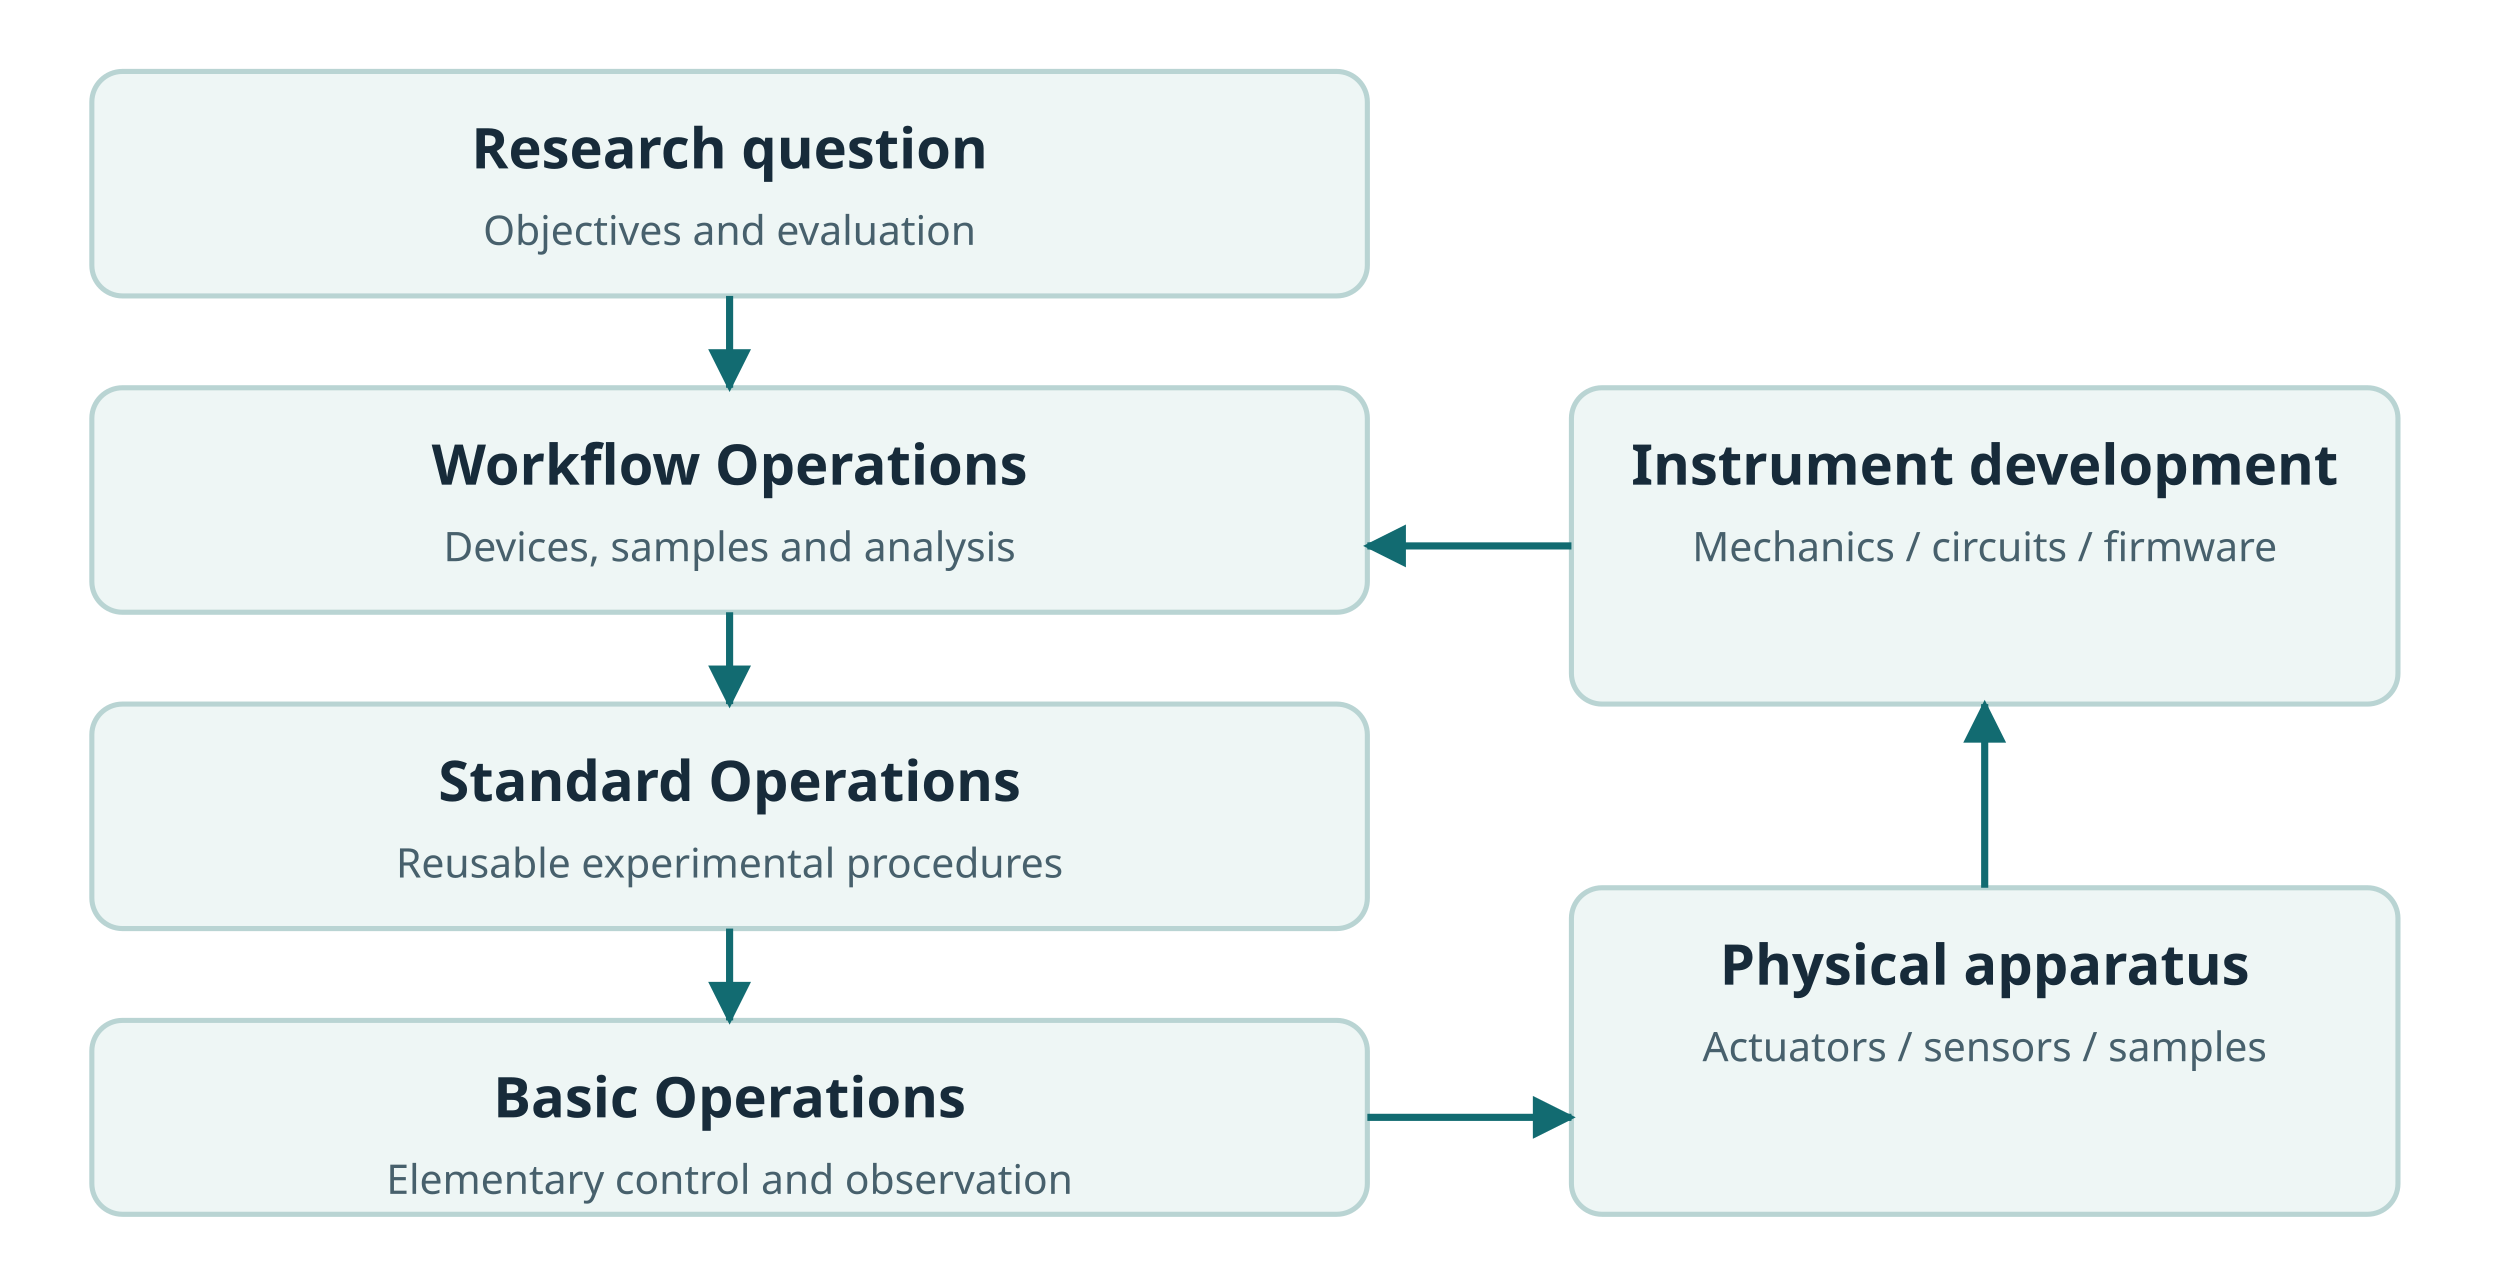
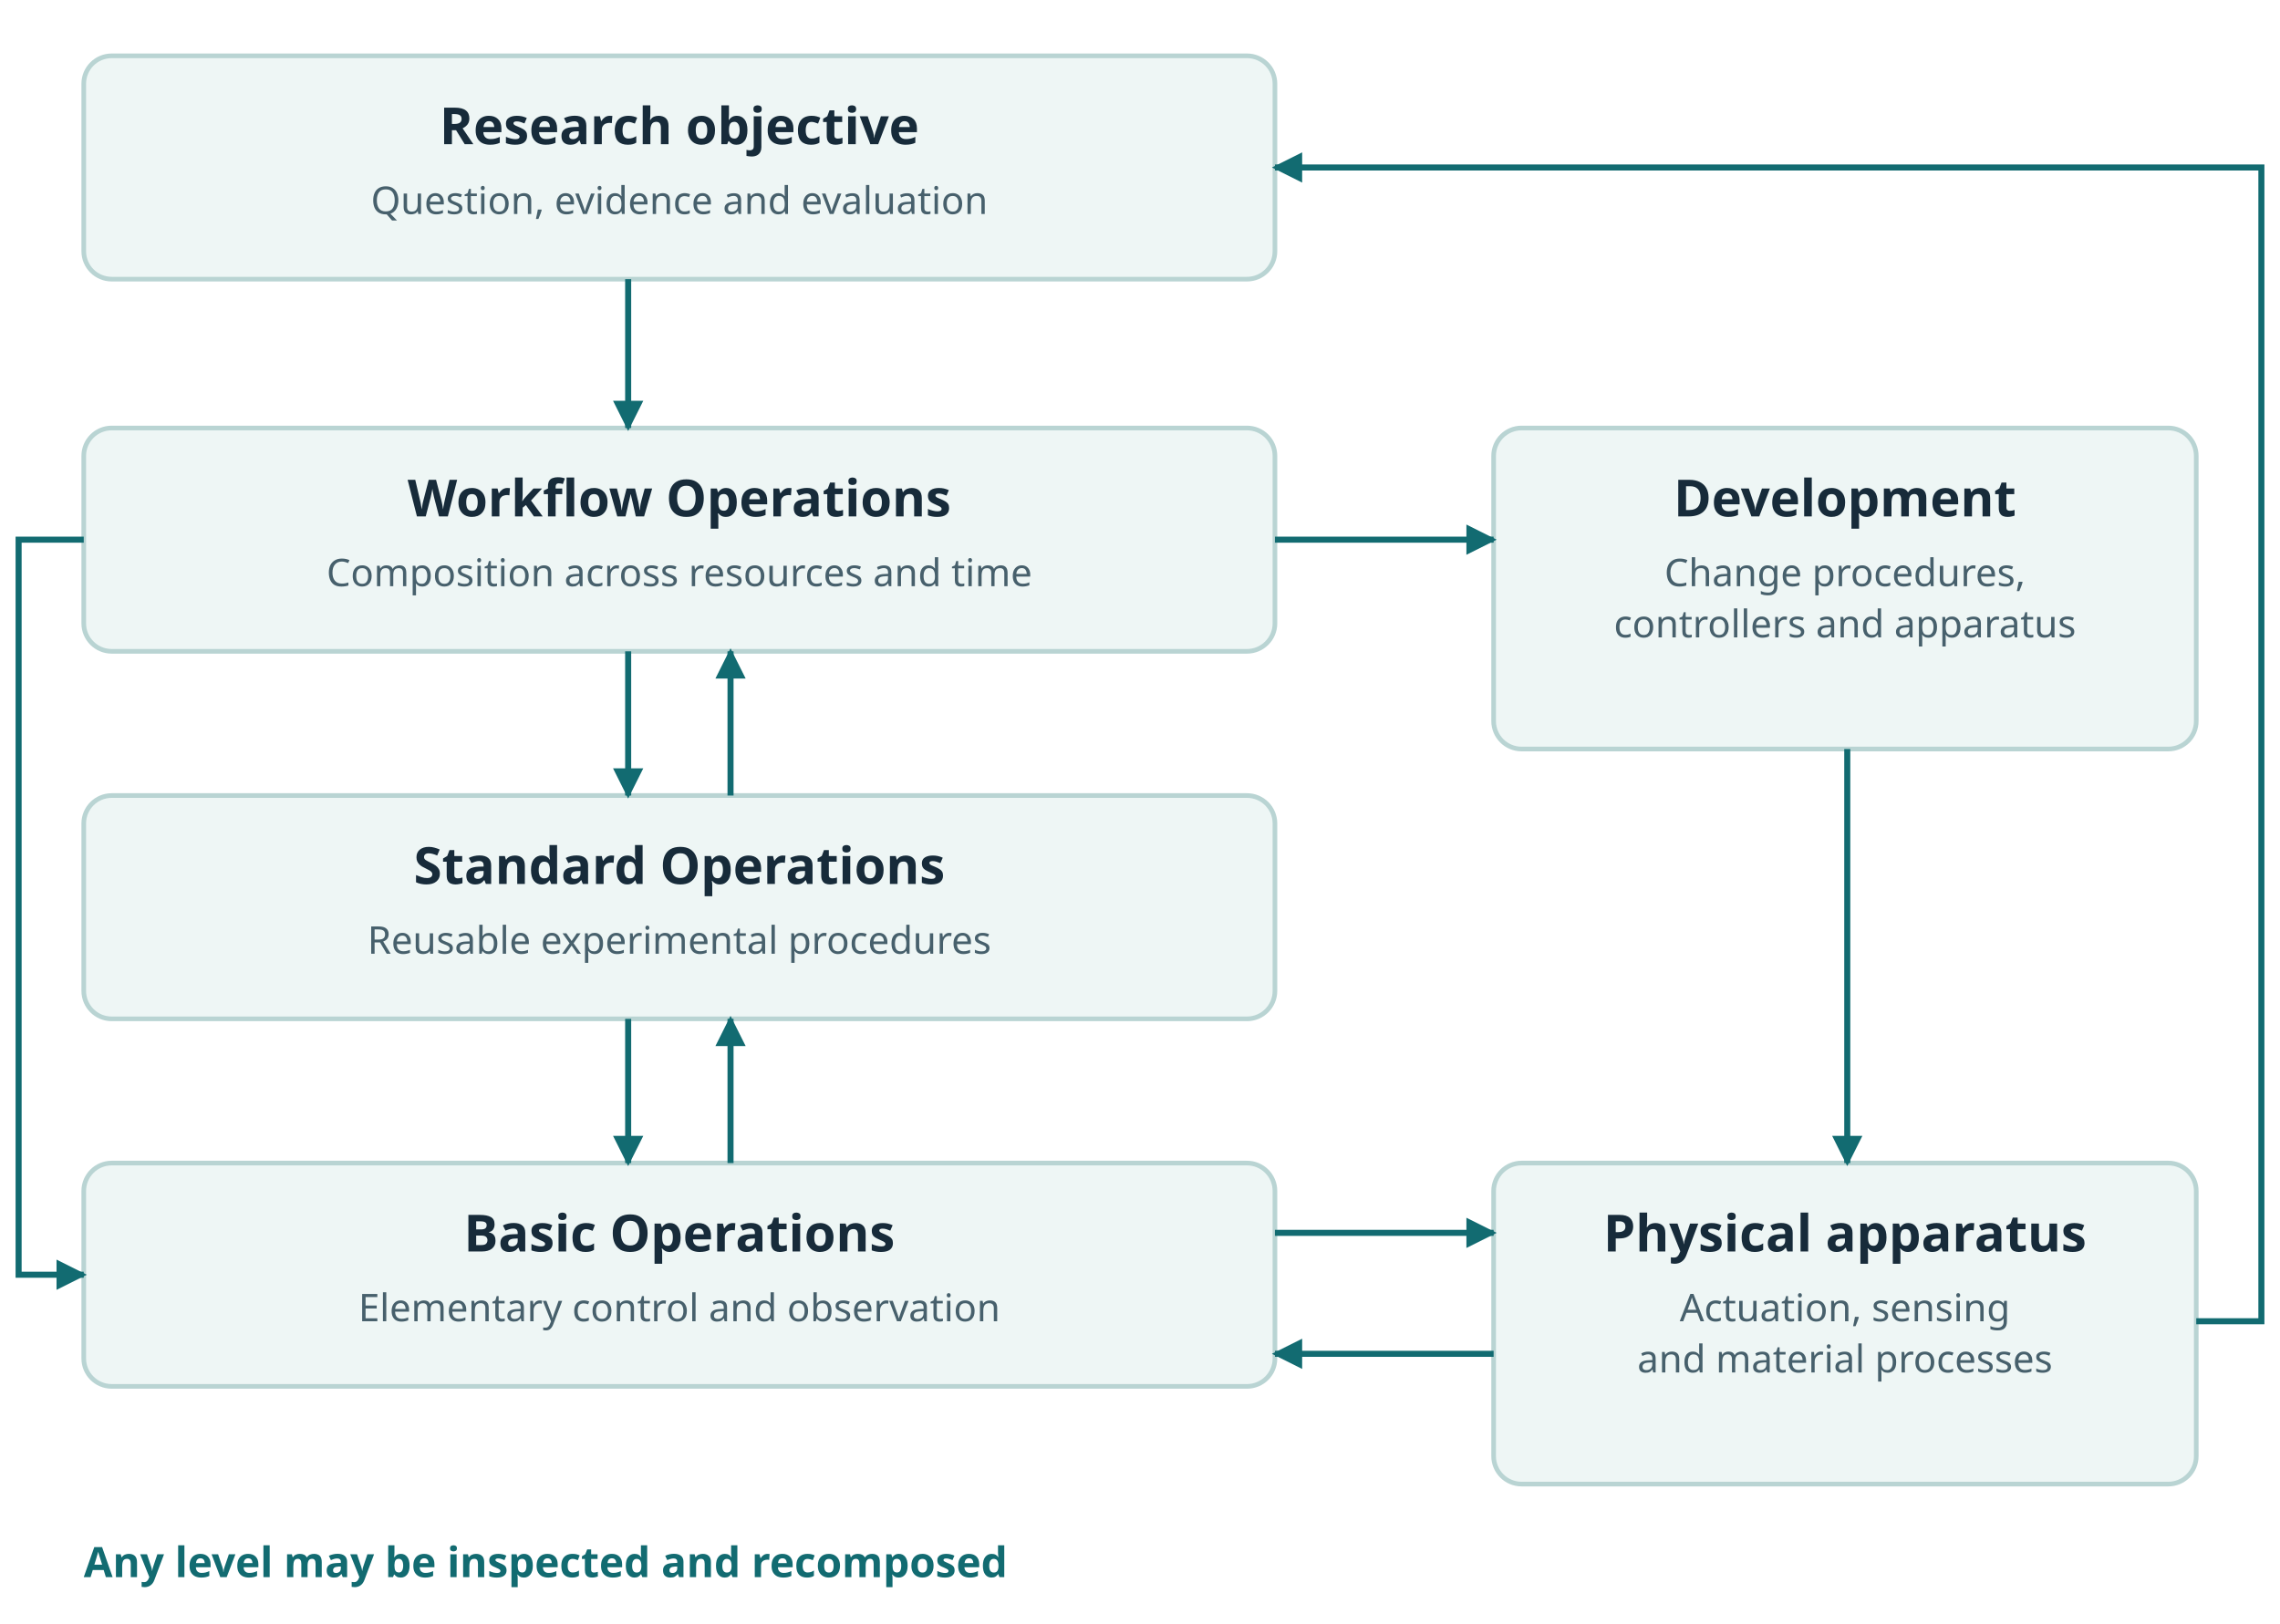
- <svg xmlns="http://www.w3.org/2000/svg" viewBox="0 0 490 248" role="img" aria-label="operation hierarchy">
+ <svg xmlns="http://www.w3.org/2000/svg" viewBox="0 0 490 349" role="img" aria-label="operation hierarchy">
  <defs>
-     <marker id="arrow" viewBox="0 0 10 10" refX="9" refY="5" markerWidth="6" markerHeight="6" orient="auto-start-reverse">
+     <marker id="operation-hierarchy-arrow" viewBox="0 0 10 10" refX="9" refY="5" markerWidth="5" markerHeight="5" orient="auto-start-reverse">
      <path d="M 0 0 L 10 5 L 0 10 z" fill="#126b71" />
    </marker>
  </defs>
-   <rect x="18" y="14" width="250" height="44" rx="6" fill="#eef6f5" stroke="#b9d4d3" />
-   <text x="143.0" y="33" text-anchor="middle" font-family="sans-serif" font-size="11" font-weight="600" fill="#172b3a">Research question</text>
-   <text x="143.0" y="48" text-anchor="middle" font-family="sans-serif" font-size="8" fill="#47606c">Objectives and evaluation</text>
-   <rect x="18" y="76" width="250" height="44" rx="6" fill="#eef6f5" stroke="#b9d4d3" />
-   <text x="143.0" y="95" text-anchor="middle" font-family="sans-serif" font-size="11" font-weight="600" fill="#172b3a">Workflow Operations</text>
-   <text x="143.0" y="110" text-anchor="middle" font-family="sans-serif" font-size="8" fill="#47606c">Devices, samples and analysis</text>
-   <rect x="18" y="138" width="250" height="44" rx="6" fill="#eef6f5" stroke="#b9d4d3" />
-   <text x="143.0" y="157" text-anchor="middle" font-family="sans-serif" font-size="11" font-weight="600" fill="#172b3a">Standard Operations</text>
-   <text x="143.0" y="172" text-anchor="middle" font-family="sans-serif" font-size="8" fill="#47606c">Reusable experimental procedures</text>
-   <rect x="18" y="200" width="250" height="38" rx="6" fill="#eef6f5" stroke="#b9d4d3" />
-   <text x="143.0" y="219" text-anchor="middle" font-family="sans-serif" font-size="11" font-weight="600" fill="#172b3a">Basic Operations</text>
-   <text x="143.0" y="234" text-anchor="middle" font-family="sans-serif" font-size="8" fill="#47606c">Elementary control and observation</text>
-   <rect x="308" y="76" width="162" height="62" rx="6" fill="#eef6f5" stroke="#b9d4d3" />
-   <text x="389.0" y="95" text-anchor="middle" font-family="sans-serif" font-size="11" font-weight="600" fill="#172b3a">Instrument development</text>
-   <text x="389.0" y="110" text-anchor="middle" font-family="sans-serif" font-size="8" fill="#47606c">Mechanics / circuits / firmware</text>
-   <rect x="308" y="174" width="162" height="64" rx="6" fill="#eef6f5" stroke="#b9d4d3" />
-   <text x="389.0" y="193" text-anchor="middle" font-family="sans-serif" font-size="11" font-weight="600" fill="#172b3a">Physical apparatus</text>
-   <text x="389.0" y="208" text-anchor="middle" font-family="sans-serif" font-size="8" fill="#47606c">Actuators / sensors / samples</text>
-   <line x1="143" y1="58" x2="143" y2="76" stroke="#126b71" stroke-width="1.4" marker-end="url(#arrow)" />
-   <line x1="143" y1="120" x2="143" y2="138" stroke="#126b71" stroke-width="1.4" marker-end="url(#arrow)" />
-   <line x1="143" y1="182" x2="143" y2="200" stroke="#126b71" stroke-width="1.4" marker-end="url(#arrow)" />
-   <line x1="268" y1="219" x2="308" y2="219" stroke="#126b71" stroke-width="1.4" marker-end="url(#arrow)" />
-   <line x1="389" y1="174" x2="389" y2="138" stroke="#126b71" stroke-width="1.4" marker-end="url(#arrow)" />
-   <line x1="308" y1="107" x2="268" y2="107" stroke="#126b71" stroke-width="1.4" marker-end="url(#arrow)" />
+   <rect x="18" y="12" width="256" height="48" rx="6" fill="#eef6f5" stroke="#b9d4d3" />
+   <text x="146.0" y="31" text-anchor="middle" font-family="sans-serif" font-size="11" font-weight="600" fill="#172b3a">Research objective</text>
+   <text x="146.0" y="46" text-anchor="middle" font-family="sans-serif" font-size="8.2" fill="#47606c">Question, evidence and evaluation</text>
+   <rect x="18" y="92" width="256" height="48" rx="6" fill="#eef6f5" stroke="#b9d4d3" />
+   <text x="146.0" y="111" text-anchor="middle" font-family="sans-serif" font-size="11" font-weight="600" fill="#172b3a">Workflow Operations</text>
+   <text x="146.0" y="126" text-anchor="middle" font-family="sans-serif" font-size="8.2" fill="#47606c">Composition across resources and time</text>
+   <rect x="18" y="171" width="256" height="48" rx="6" fill="#eef6f5" stroke="#b9d4d3" />
+   <text x="146.0" y="190" text-anchor="middle" font-family="sans-serif" font-size="11" font-weight="600" fill="#172b3a">Standard Operations</text>
+   <text x="146.0" y="205" text-anchor="middle" font-family="sans-serif" font-size="8.2" fill="#47606c">Reusable experimental procedures</text>
+   <rect x="18" y="250" width="256" height="48" rx="6" fill="#eef6f5" stroke="#b9d4d3" />
+   <text x="146.0" y="269" text-anchor="middle" font-family="sans-serif" font-size="11" font-weight="600" fill="#172b3a">Basic Operations</text>
+   <text x="146.0" y="284" text-anchor="middle" font-family="sans-serif" font-size="8.2" fill="#47606c">Elementary control and observation</text>
+   <rect x="321" y="92" width="151" height="69" rx="6" fill="#eef6f5" stroke="#b9d4d3" />
+   <text x="396.5" y="111" text-anchor="middle" font-family="sans-serif" font-size="11" font-weight="600" fill="#172b3a">Development</text>
+   <text x="396.5" y="126" text-anchor="middle" font-family="sans-serif" font-size="8.2" fill="#47606c">Change procedures,</text>
+   <text x="396.5" y="137" text-anchor="middle" font-family="sans-serif" font-size="8.2" fill="#47606c">controllers and apparatus</text>
+   <rect x="321" y="250" width="151" height="69" rx="6" fill="#eef6f5" stroke="#b9d4d3" />
+   <text x="396.5" y="269" text-anchor="middle" font-family="sans-serif" font-size="11" font-weight="600" fill="#172b3a">Physical apparatus</text>
+   <text x="396.5" y="284" text-anchor="middle" font-family="sans-serif" font-size="8.2" fill="#47606c">Actuation, sensing</text>
+   <text x="396.5" y="295" text-anchor="middle" font-family="sans-serif" font-size="8.2" fill="#47606c">and material processes</text>
+   <polyline points="135,60 135,92" fill="none" stroke="#126b71" stroke-width="1.3" marker-end="url(#operation-hierarchy-arrow)" />
+   <polyline points="135,140 135,171" fill="none" stroke="#126b71" stroke-width="1.3" marker-end="url(#operation-hierarchy-arrow)" />
+   <polyline points="157,171 157,140" fill="none" stroke="#126b71" stroke-width="1.3" marker-end="url(#operation-hierarchy-arrow)" />
+   <polyline points="135,219 135,250" fill="none" stroke="#126b71" stroke-width="1.3" marker-end="url(#operation-hierarchy-arrow)" />
+   <polyline points="157,250 157,219" fill="none" stroke="#126b71" stroke-width="1.3" marker-end="url(#operation-hierarchy-arrow)" />
+   <polyline points="18,116 4,116 4,274 18,274" fill="none" stroke="#126b71" stroke-width="1.3" marker-end="url(#operation-hierarchy-arrow)" />
+   <polyline points="274,265 321,265" fill="none" stroke="#126b71" stroke-width="1.3" marker-end="url(#operation-hierarchy-arrow)" />
+   <polyline points="321,291 274,291" fill="none" stroke="#126b71" stroke-width="1.3" marker-end="url(#operation-hierarchy-arrow)" />
+   <polyline points="274,116 321,116" fill="none" stroke="#126b71" stroke-width="1.3" marker-end="url(#operation-hierarchy-arrow)" />
+   <polyline points="397,161 397,250" fill="none" stroke="#126b71" stroke-width="1.3" marker-end="url(#operation-hierarchy-arrow)" />
+   <polyline points="472,284 486,284 486,36 274,36" fill="none" stroke="#126b71" stroke-width="1.3" marker-end="url(#operation-hierarchy-arrow)" />
+   <text x="18" y="339" font-family="sans-serif" font-size="9" font-weight="600" fill="#126b71">Any level may be inspected and recomposed</text>
</svg>
